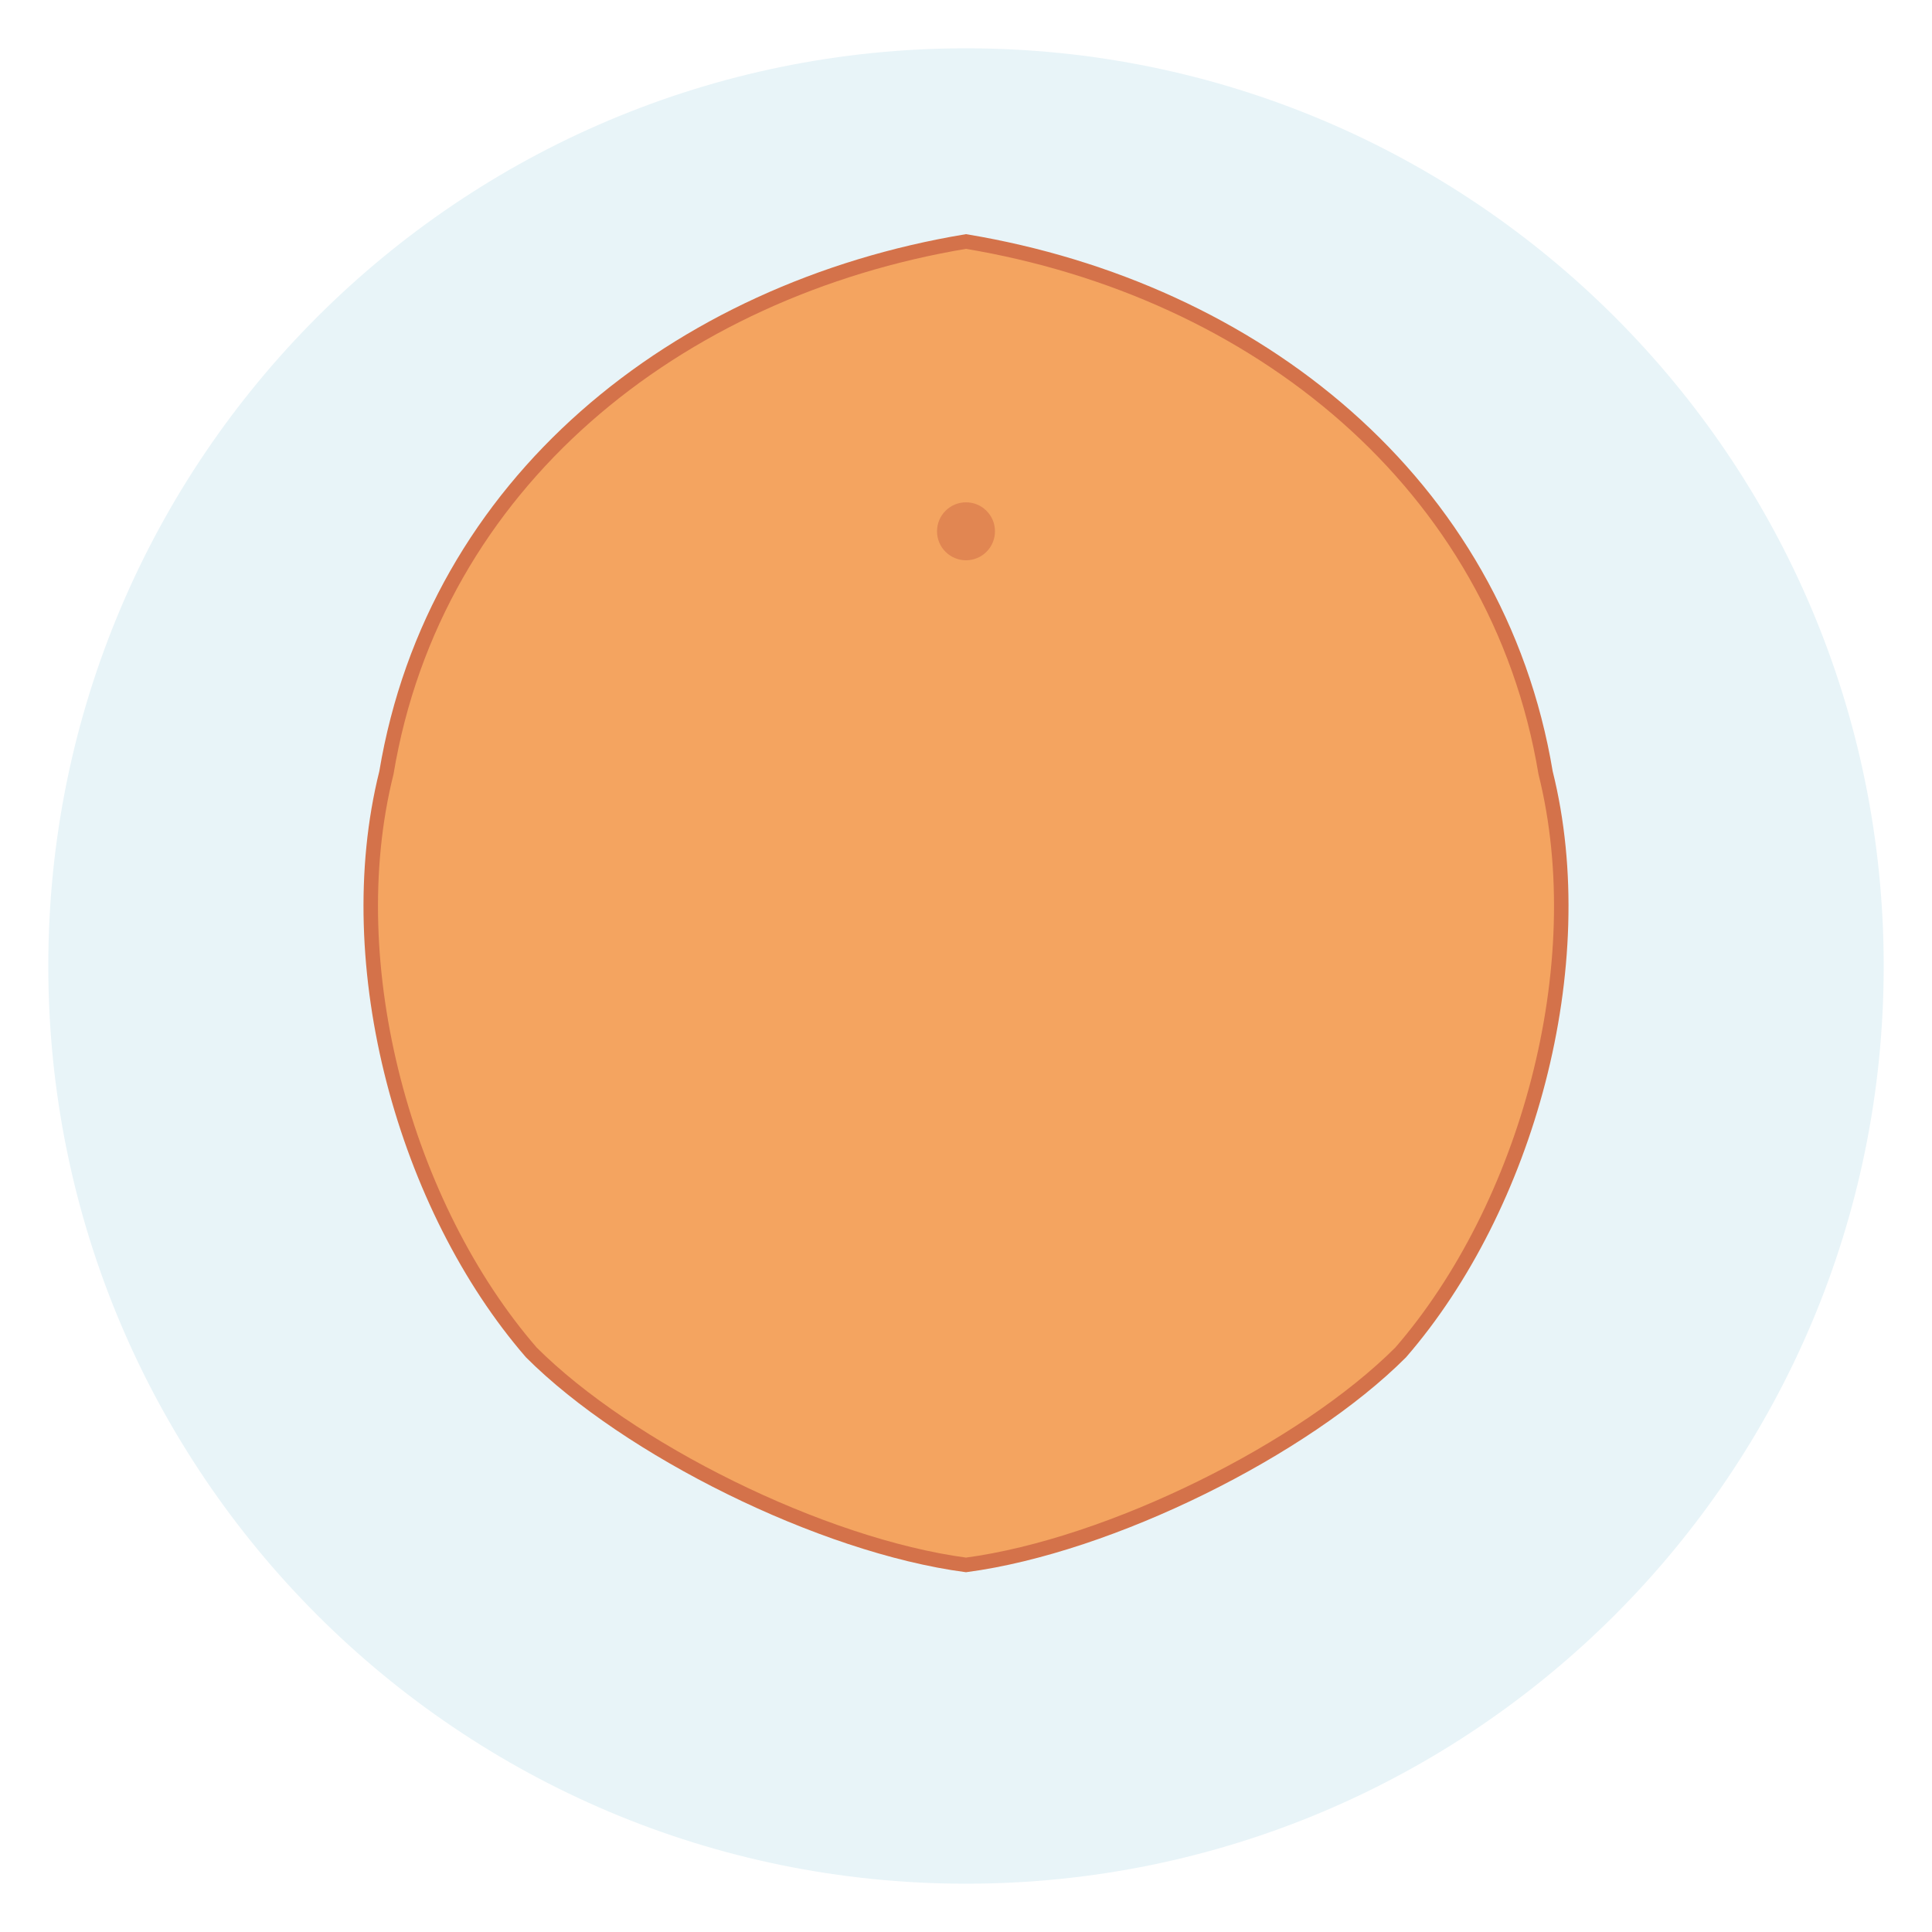
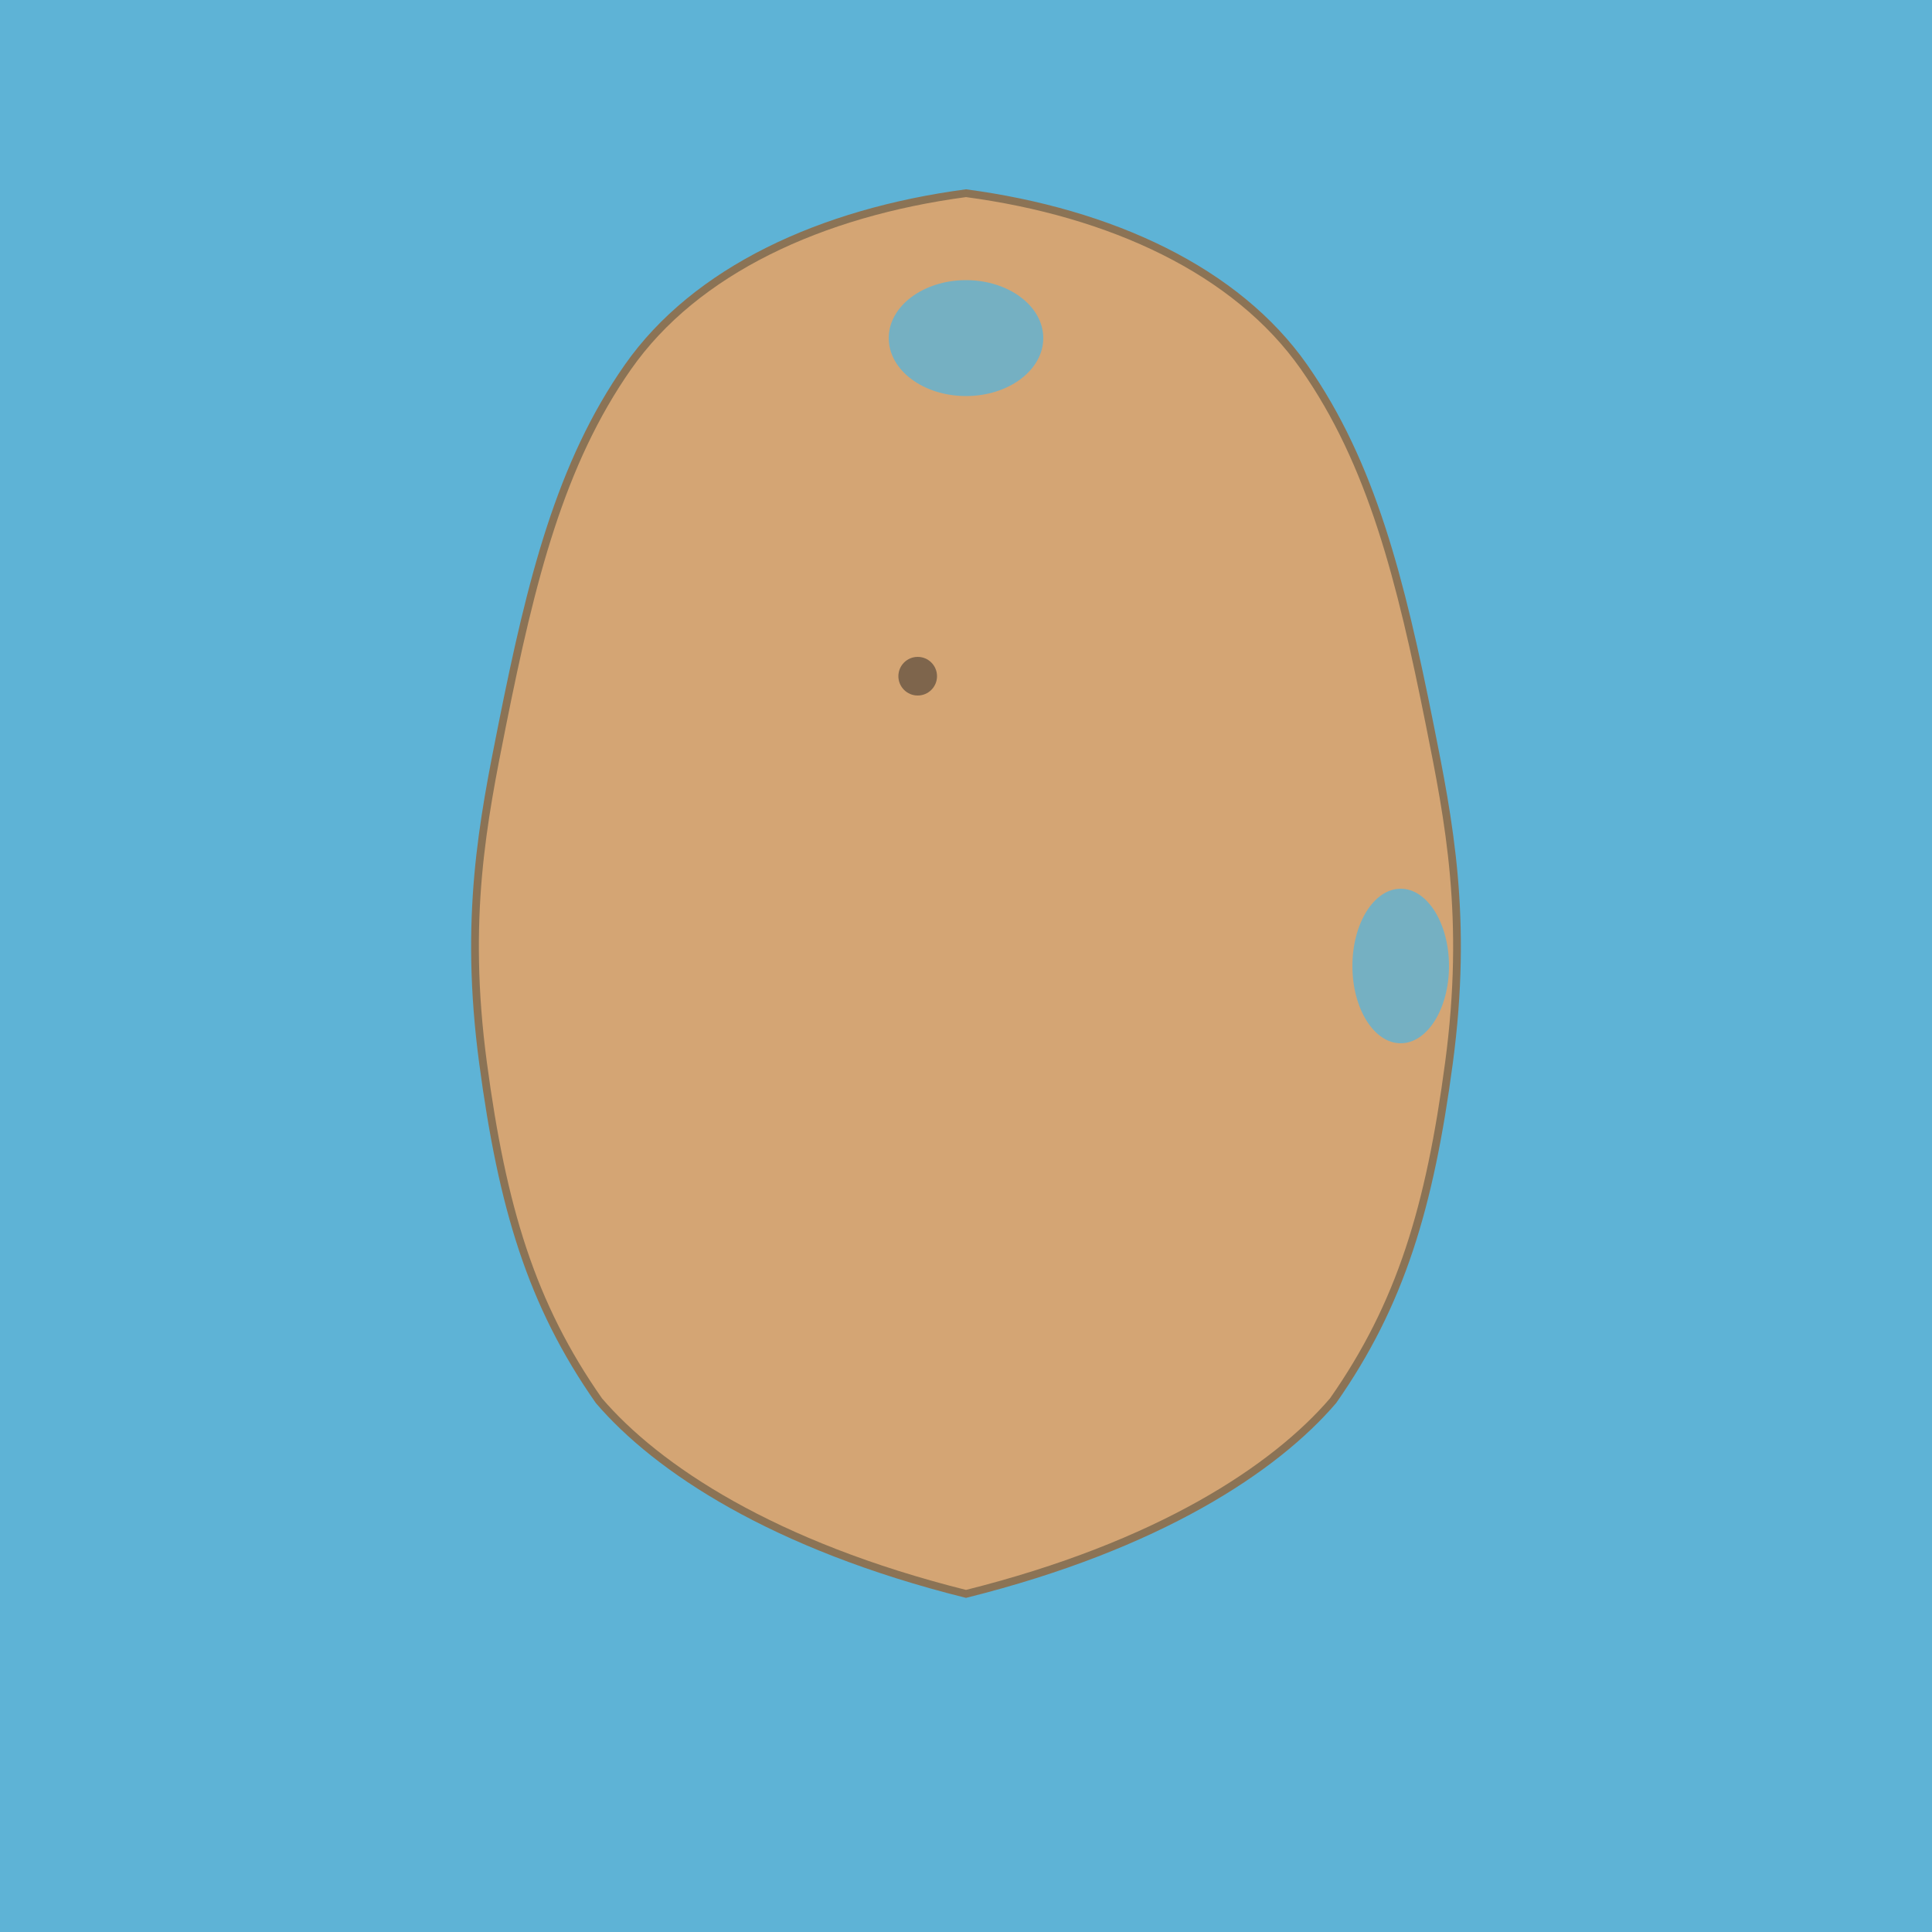
<svg xmlns="http://www.w3.org/2000/svg" viewBox="0 0 200 200" width="200" height="200">
-   <circle cx="100" cy="100" r="95" fill="#e8f4f8" />
-   <path d="M 100 25             C 130 30, 155 50, 160 80            C 165 100, 158 125, 145 140            C 135 150, 115 160, 100 162            C 85 160, 65 150, 55 140            C 42 125, 35 100, 40 80            C 45 50, 70 30, 100 25 Z" fill="#f4a460" stroke="#d4724a" stroke-width="1.5" />
-   <circle cx="100" cy="55" r="3" fill="#d4724a" opacity="0.6" />
+   <rect width="200" height="200" fill="#5eb3d6" />
+   <path d="M 100 20            C 115 22, 128 28, 135 38            C 142 48, 145 60, 148 75            C 150 85, 152 95, 150 110            C 148 125, 145 135, 138 145            C 132 152, 120 160, 100 165            C 80 160, 68 152, 62 145            C 55 135, 52 125, 50 110            C 48 95, 50 85, 52 75            C 55 60, 58 48, 65 38            C 72 28, 85 22, 100 20 Z" fill="#d4a574" stroke="#8b7355" stroke-width="0.8" />
+   <ellipse cx="100" cy="35" rx="8" ry="6" fill="#5eb3d6" opacity="0.8" />
+   <ellipse cx="145" cy="100" rx="5" ry="8" fill="#5eb3d6" opacity="0.8" />
+   <circle cx="95" cy="70" r="2" fill="#5a4a3a" opacity="0.7" />
</svg>
